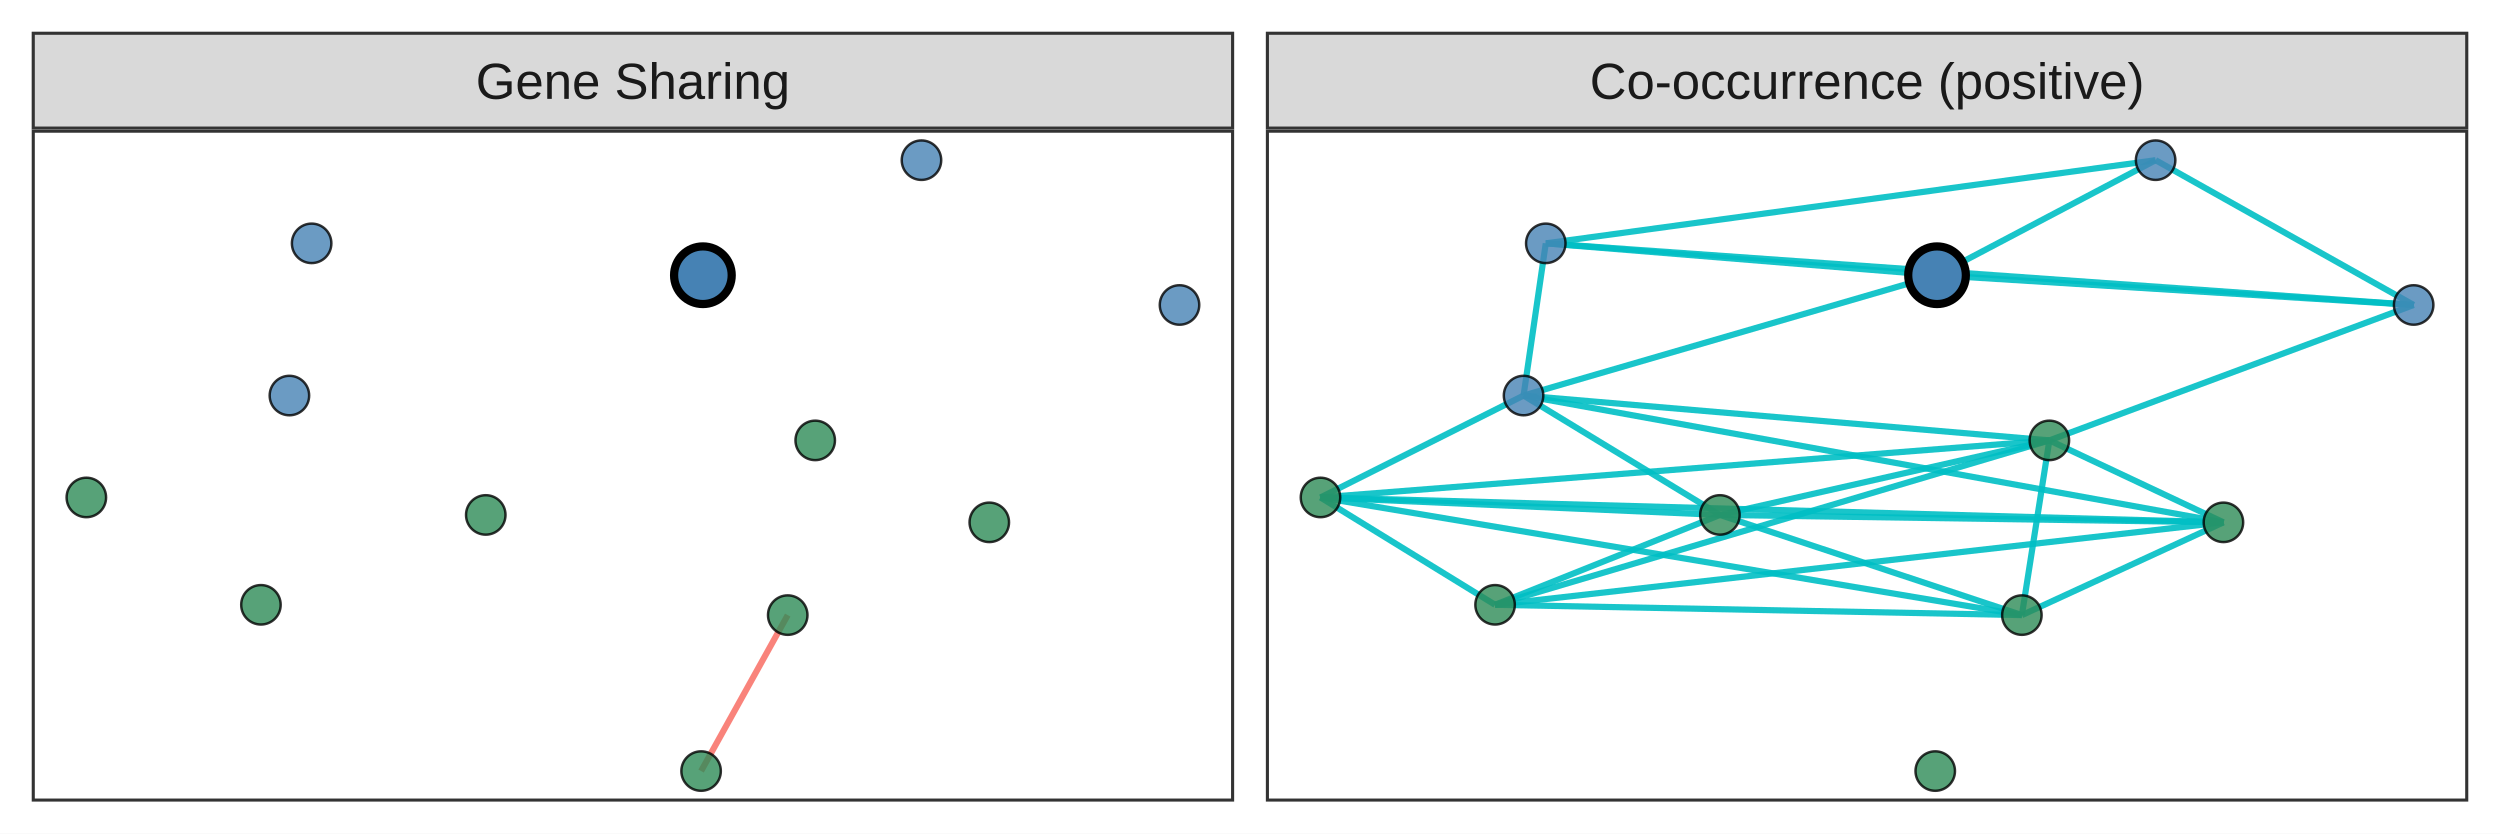
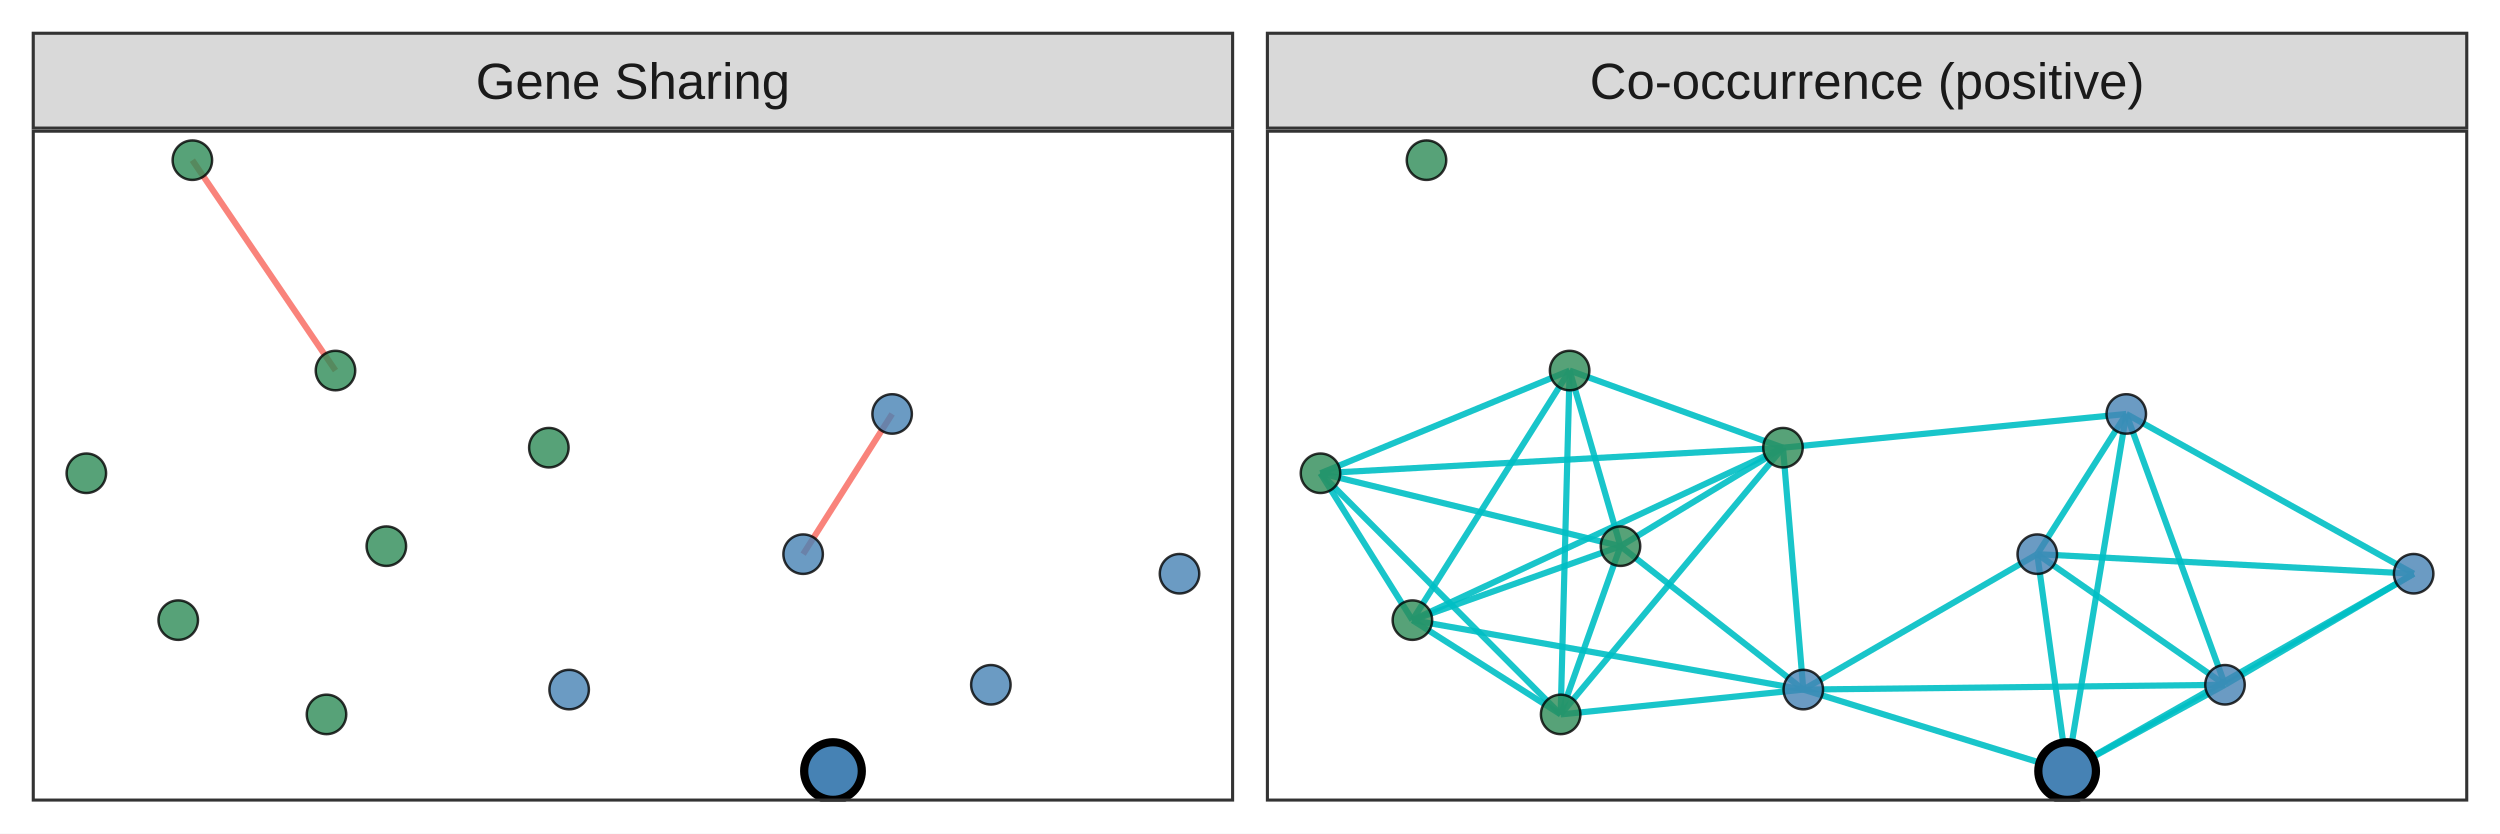
<svg xmlns="http://www.w3.org/2000/svg" width="432.00pt" height="144.00pt" viewBox="0 0 432.00 144.00">
  <g class="svglite">
    <defs>
      <style type="text/css">
    .svglite line, .svglite polyline, .svglite polygon, .svglite path, .svglite rect, .svglite circle {
      fill: none;
      stroke: #000000;
      stroke-linecap: round;
      stroke-linejoin: round;
      stroke-miterlimit: 10.00;
    }
    .svglite text {
      white-space: pre;
    }
    .svglite g.glyphgroup path {
      fill: inherit;
      stroke: none;
    }
  </style>
    </defs>
    <rect width="100%" height="100%" style="stroke: none; fill: #FFFFFF;" />
    <defs>
      <clipPath id="cpMC4wMHw0MzIuMDB8MC4wMHwxNDQuMDA=">
        <rect x="0.00" y="0.00" width="432.00" height="144.00" />
      </clipPath>
    </defs>
    <g clip-path="url(#cpMC4wMHw0MzIuMDB8MC4wMHwxNDQuMDA=)">
      <rect x="0" y="0.00" width="432.00" height="144.00" style="stroke-width: 1.07; stroke: #FFFFFF; fill: #FFFFFF;" />
    </g>
    <defs>
      <clipPath id="cpNS40OHwyMTMuMjZ8MjIuNDB8MTM4LjUy">
        <rect x="5.48" y="22.40" width="207.78" height="116.12" />
      </clipPath>
    </defs>
    <g clip-path="url(#cpNS40OHwyMTMuMjZ8MjIuNDB8MTM4LjUy)">
      <rect x="5.48" y="22.40" width="207.78" height="116.12" style="stroke-width: 1.07; stroke: none; fill: #FFFFFF;" />
-       <line x1="121.15" y1="133.24" x2="136.12" y2="106.29" style="stroke-width: 1.07; stroke: #F8766D; stroke-opacity: 0.90; stroke-linecap: butt;" />
-       <circle cx="136.12" cy="106.29" r="3.41" style="stroke-width: 0.43; stroke: #000000; stroke-opacity: 0.80; fill: #2E8B57; fill-opacity: 0.80;" />
-       <circle cx="170.95" cy="90.26" r="3.41" style="stroke-width: 0.43; stroke: #000000; stroke-opacity: 0.80; fill: #2E8B57; fill-opacity: 0.80;" />
-       <circle cx="83.94" cy="88.98" r="3.41" style="stroke-width: 0.43; stroke: #000000; stroke-opacity: 0.80; fill: #2E8B57; fill-opacity: 0.80;" />
-       <circle cx="45.09" cy="104.51" r="3.41" style="stroke-width: 0.43; stroke: #000000; stroke-opacity: 0.80; fill: #2E8B57; fill-opacity: 0.80;" />
-       <circle cx="140.87" cy="76.10" r="3.41" style="stroke-width: 0.43; stroke: #000000; stroke-opacity: 0.80; fill: #2E8B57; fill-opacity: 0.80;" />
-       <circle cx="14.92" cy="85.96" r="3.41" style="stroke-width: 0.43; stroke: #000000; stroke-opacity: 0.80; fill: #2E8B57; fill-opacity: 0.80;" />
-       <circle cx="121.15" cy="133.24" r="3.41" style="stroke-width: 0.43; stroke: #000000; stroke-opacity: 0.80; fill: #2E8B57; fill-opacity: 0.80;" />
-       <circle cx="53.85" cy="42.05" r="3.41" style="stroke-width: 0.43; stroke: #000000; stroke-opacity: 0.80; fill: #4682B4; fill-opacity: 0.80;" />
-       <circle cx="159.23" cy="27.68" r="3.41" style="stroke-width: 0.43; stroke: #000000; stroke-opacity: 0.80; fill: #4682B4; fill-opacity: 0.80;" />
-       <circle cx="121.46" cy="47.56" r="4.98" style="stroke-width: 1.42; fill: #4682B4;" />
-       <circle cx="50.01" cy="68.35" r="3.41" style="stroke-width: 0.43; stroke: #000000; stroke-opacity: 0.80; fill: #4682B4; fill-opacity: 0.80;" />
-       <circle cx="203.82" cy="52.70" r="3.41" style="stroke-width: 0.43; stroke: #000000; stroke-opacity: 0.80; fill: #4682B4; fill-opacity: 0.80;" />
+       <line x1="154.16" y1="71.53" x2="138.78" y2="95.76" style="stroke-width: 1.07; stroke: #F8766D; stroke-opacity: 0.90; stroke-linecap: butt;" />
+       <line x1="33.24" y1="27.68" x2="57.97" y2="64.03" style="stroke-width: 1.07; stroke: #F8766D; stroke-opacity: 0.90; stroke-linecap: butt;" />
+       <circle cx="57.97" cy="64.03" r="3.41" style="stroke-width: 0.43; stroke: #000000; stroke-opacity: 0.80; fill: #2E8B57; fill-opacity: 0.80;" />
+       <circle cx="56.42" cy="123.45" r="3.41" style="stroke-width: 0.43; stroke: #000000; stroke-opacity: 0.80; fill: #2E8B57; fill-opacity: 0.80;" />
+       <circle cx="66.76" cy="94.38" r="3.41" style="stroke-width: 0.43; stroke: #000000; stroke-opacity: 0.80; fill: #2E8B57; fill-opacity: 0.80;" />
+       <circle cx="14.92" cy="81.78" r="3.41" style="stroke-width: 0.43; stroke: #000000; stroke-opacity: 0.80; fill: #2E8B57; fill-opacity: 0.80;" />
+       <circle cx="94.84" cy="77.36" r="3.41" style="stroke-width: 0.43; stroke: #000000; stroke-opacity: 0.80; fill: #2E8B57; fill-opacity: 0.80;" />
+       <circle cx="30.80" cy="107.16" r="3.41" style="stroke-width: 0.43; stroke: #000000; stroke-opacity: 0.80; fill: #2E8B57; fill-opacity: 0.80;" />
+       <circle cx="33.24" cy="27.68" r="3.41" style="stroke-width: 0.43; stroke: #000000; stroke-opacity: 0.80; fill: #2E8B57; fill-opacity: 0.80;" />
+       <circle cx="171.22" cy="118.33" r="3.41" style="stroke-width: 0.43; stroke: #000000; stroke-opacity: 0.80; fill: #4682B4; fill-opacity: 0.80;" />
+       <circle cx="203.82" cy="99.14" r="3.41" style="stroke-width: 0.43; stroke: #000000; stroke-opacity: 0.80; fill: #4682B4; fill-opacity: 0.80;" />
+       <circle cx="138.78" cy="95.76" r="3.41" style="stroke-width: 0.43; stroke: #000000; stroke-opacity: 0.80; fill: #4682B4; fill-opacity: 0.80;" />
+       <circle cx="143.94" cy="133.24" r="4.98" style="stroke-width: 1.42; fill: #4682B4;" />
+       <circle cx="98.35" cy="119.16" r="3.41" style="stroke-width: 0.43; stroke: #000000; stroke-opacity: 0.80; fill: #4682B4; fill-opacity: 0.80;" />
+       <circle cx="154.16" cy="71.53" r="3.41" style="stroke-width: 0.43; stroke: #000000; stroke-opacity: 0.80; fill: #4682B4; fill-opacity: 0.80;" />
      <rect x="5.48" y="22.40" width="207.78" height="116.12" style="stroke-width: 1.07; stroke: #333333;" />
    </g>
    <g clip-path="url(#cpMC4wMHw0MzIuMDB8MC4wMHwxNDQuMDA=)">
</g>
    <defs>
      <clipPath id="cpMjE4Ljc0fDQyNi41MnwyMi40MHwxMzguNTI=">
        <rect x="218.74" y="22.40" width="207.78" height="116.12" />
      </clipPath>
    </defs>
    <g clip-path="url(#cpMjE4Ljc0fDQyNi41MnwyMi40MHwxMzguNTI=)">
      <rect x="218.74" y="22.40" width="207.78" height="116.12" style="stroke-width: 1.07; stroke: none; fill: #FFFFFF;" />
-       <line x1="349.38" y1="106.29" x2="384.21" y2="90.26" style="stroke-width: 1.07; stroke: #00BFC4; stroke-opacity: 0.90; stroke-linecap: butt;" />
-       <line x1="349.38" y1="106.29" x2="297.20" y2="88.98" style="stroke-width: 1.07; stroke: #00BFC4; stroke-opacity: 0.90; stroke-linecap: butt;" />
-       <line x1="349.38" y1="106.29" x2="258.35" y2="104.51" style="stroke-width: 1.07; stroke: #00BFC4; stroke-opacity: 0.90; stroke-linecap: butt;" />
-       <line x1="349.38" y1="106.29" x2="228.18" y2="85.96" style="stroke-width: 1.07; stroke: #00BFC4; stroke-opacity: 0.90; stroke-linecap: butt;" />
-       <line x1="349.38" y1="106.29" x2="354.13" y2="76.10" style="stroke-width: 1.07; stroke: #00BFC4; stroke-opacity: 0.90; stroke-linecap: butt;" />
-       <line x1="267.11" y1="42.05" x2="372.49" y2="27.68" style="stroke-width: 1.07; stroke: #00BFC4; stroke-opacity: 0.90; stroke-linecap: butt;" />
-       <line x1="267.11" y1="42.05" x2="334.72" y2="47.56" style="stroke-width: 1.07; stroke: #00BFC4; stroke-opacity: 0.90; stroke-linecap: butt;" />
-       <line x1="267.11" y1="42.05" x2="263.27" y2="68.35" style="stroke-width: 1.07; stroke: #00BFC4; stroke-opacity: 0.90; stroke-linecap: butt;" />
-       <line x1="267.11" y1="42.05" x2="417.08" y2="52.70" style="stroke-width: 1.07; stroke: #00BFC4; stroke-opacity: 0.90; stroke-linecap: butt;" />
-       <line x1="372.49" y1="27.68" x2="334.72" y2="47.56" style="stroke-width: 1.07; stroke: #00BFC4; stroke-opacity: 0.90; stroke-linecap: butt;" />
-       <line x1="372.49" y1="27.68" x2="417.08" y2="52.70" style="stroke-width: 1.07; stroke: #00BFC4; stroke-opacity: 0.90; stroke-linecap: butt;" />
-       <line x1="334.72" y1="47.56" x2="263.27" y2="68.35" style="stroke-width: 1.07; stroke: #00BFC4; stroke-opacity: 0.90; stroke-linecap: butt;" />
-       <line x1="334.72" y1="47.56" x2="417.08" y2="52.70" style="stroke-width: 1.07; stroke: #00BFC4; stroke-opacity: 0.90; stroke-linecap: butt;" />
-       <line x1="263.27" y1="68.35" x2="384.21" y2="90.26" style="stroke-width: 1.07; stroke: #00BFC4; stroke-opacity: 0.90; stroke-linecap: butt;" />
-       <line x1="263.27" y1="68.35" x2="297.20" y2="88.98" style="stroke-width: 1.07; stroke: #00BFC4; stroke-opacity: 0.90; stroke-linecap: butt;" />
-       <line x1="263.27" y1="68.35" x2="354.13" y2="76.10" style="stroke-width: 1.07; stroke: #00BFC4; stroke-opacity: 0.90; stroke-linecap: butt;" />
-       <line x1="263.27" y1="68.35" x2="228.18" y2="85.96" style="stroke-width: 1.07; stroke: #00BFC4; stroke-opacity: 0.90; stroke-linecap: butt;" />
-       <line x1="417.08" y1="52.70" x2="354.13" y2="76.10" style="stroke-width: 1.07; stroke: #00BFC4; stroke-opacity: 0.90; stroke-linecap: butt;" />
-       <line x1="384.21" y1="90.26" x2="297.20" y2="88.98" style="stroke-width: 1.07; stroke: #00BFC4; stroke-opacity: 0.90; stroke-linecap: butt;" />
-       <line x1="384.21" y1="90.26" x2="258.35" y2="104.51" style="stroke-width: 1.07; stroke: #00BFC4; stroke-opacity: 0.90; stroke-linecap: butt;" />
-       <line x1="384.21" y1="90.26" x2="354.13" y2="76.10" style="stroke-width: 1.07; stroke: #00BFC4; stroke-opacity: 0.90; stroke-linecap: butt;" />
-       <line x1="384.21" y1="90.26" x2="228.18" y2="85.96" style="stroke-width: 1.07; stroke: #00BFC4; stroke-opacity: 0.90; stroke-linecap: butt;" />
-       <line x1="297.20" y1="88.98" x2="258.35" y2="104.51" style="stroke-width: 1.07; stroke: #00BFC4; stroke-opacity: 0.90; stroke-linecap: butt;" />
-       <line x1="297.20" y1="88.98" x2="354.13" y2="76.10" style="stroke-width: 1.07; stroke: #00BFC4; stroke-opacity: 0.90; stroke-linecap: butt;" />
-       <line x1="297.20" y1="88.98" x2="228.18" y2="85.96" style="stroke-width: 1.07; stroke: #00BFC4; stroke-opacity: 0.90; stroke-linecap: butt;" />
-       <line x1="258.35" y1="104.51" x2="354.13" y2="76.10" style="stroke-width: 1.07; stroke: #00BFC4; stroke-opacity: 0.90; stroke-linecap: butt;" />
-       <line x1="258.35" y1="104.51" x2="228.18" y2="85.96" style="stroke-width: 1.07; stroke: #00BFC4; stroke-opacity: 0.90; stroke-linecap: butt;" />
-       <line x1="354.13" y1="76.10" x2="228.18" y2="85.96" style="stroke-width: 1.07; stroke: #00BFC4; stroke-opacity: 0.90; stroke-linecap: butt;" />
-       <circle cx="349.38" cy="106.29" r="3.41" style="stroke-width: 0.43; stroke: #000000; stroke-opacity: 0.80; fill: #2E8B57; fill-opacity: 0.80;" />
-       <circle cx="384.21" cy="90.26" r="3.41" style="stroke-width: 0.43; stroke: #000000; stroke-opacity: 0.80; fill: #2E8B57; fill-opacity: 0.80;" />
-       <circle cx="297.20" cy="88.98" r="3.41" style="stroke-width: 0.43; stroke: #000000; stroke-opacity: 0.80; fill: #2E8B57; fill-opacity: 0.80;" />
-       <circle cx="258.35" cy="104.51" r="3.41" style="stroke-width: 0.43; stroke: #000000; stroke-opacity: 0.80; fill: #2E8B57; fill-opacity: 0.80;" />
-       <circle cx="354.13" cy="76.10" r="3.41" style="stroke-width: 0.43; stroke: #000000; stroke-opacity: 0.80; fill: #2E8B57; fill-opacity: 0.80;" />
-       <circle cx="228.18" cy="85.96" r="3.41" style="stroke-width: 0.43; stroke: #000000; stroke-opacity: 0.80; fill: #2E8B57; fill-opacity: 0.80;" />
-       <circle cx="334.41" cy="133.24" r="3.41" style="stroke-width: 0.43; stroke: #000000; stroke-opacity: 0.80; fill: #2E8B57; fill-opacity: 0.80;" />
-       <circle cx="267.11" cy="42.05" r="3.41" style="stroke-width: 0.43; stroke: #000000; stroke-opacity: 0.80; fill: #4682B4; fill-opacity: 0.80;" />
-       <circle cx="372.49" cy="27.68" r="3.41" style="stroke-width: 0.43; stroke: #000000; stroke-opacity: 0.80; fill: #4682B4; fill-opacity: 0.80;" />
-       <circle cx="334.72" cy="47.56" r="4.98" style="stroke-width: 1.42; fill: #4682B4;" />
-       <circle cx="263.27" cy="68.35" r="3.41" style="stroke-width: 0.43; stroke: #000000; stroke-opacity: 0.80; fill: #4682B4; fill-opacity: 0.80;" />
-       <circle cx="417.08" cy="52.70" r="3.41" style="stroke-width: 0.43; stroke: #000000; stroke-opacity: 0.80; fill: #4682B4; fill-opacity: 0.80;" />
+       <line x1="271.23" y1="64.03" x2="269.68" y2="123.45" style="stroke-width: 1.07; stroke: #00BFC4; stroke-opacity: 0.90; stroke-linecap: butt;" />
+       <line x1="271.23" y1="64.03" x2="280.02" y2="94.38" style="stroke-width: 1.07; stroke: #00BFC4; stroke-opacity: 0.90; stroke-linecap: butt;" />
+       <line x1="271.23" y1="64.03" x2="228.18" y2="81.78" style="stroke-width: 1.07; stroke: #00BFC4; stroke-opacity: 0.90; stroke-linecap: butt;" />
+       <line x1="271.23" y1="64.03" x2="244.06" y2="107.16" style="stroke-width: 1.07; stroke: #00BFC4; stroke-opacity: 0.90; stroke-linecap: butt;" />
+       <line x1="271.23" y1="64.03" x2="308.10" y2="77.36" style="stroke-width: 1.07; stroke: #00BFC4; stroke-opacity: 0.90; stroke-linecap: butt;" />
+       <line x1="384.48" y1="118.33" x2="417.08" y2="99.14" style="stroke-width: 1.07; stroke: #00BFC4; stroke-opacity: 0.90; stroke-linecap: butt;" />
+       <line x1="384.48" y1="118.33" x2="352.04" y2="95.76" style="stroke-width: 1.07; stroke: #00BFC4; stroke-opacity: 0.90; stroke-linecap: butt;" />
+       <line x1="384.48" y1="118.33" x2="357.20" y2="133.24" style="stroke-width: 1.07; stroke: #00BFC4; stroke-opacity: 0.90; stroke-linecap: butt;" />
+       <line x1="384.48" y1="118.33" x2="311.61" y2="119.16" style="stroke-width: 1.07; stroke: #00BFC4; stroke-opacity: 0.90; stroke-linecap: butt;" />
+       <line x1="384.48" y1="118.33" x2="367.42" y2="71.53" style="stroke-width: 1.07; stroke: #00BFC4; stroke-opacity: 0.90; stroke-linecap: butt;" />
+       <line x1="417.08" y1="99.14" x2="352.04" y2="95.76" style="stroke-width: 1.07; stroke: #00BFC4; stroke-opacity: 0.90; stroke-linecap: butt;" />
+       <line x1="417.08" y1="99.14" x2="357.20" y2="133.24" style="stroke-width: 1.07; stroke: #00BFC4; stroke-opacity: 0.90; stroke-linecap: butt;" />
+       <line x1="417.08" y1="99.14" x2="367.42" y2="71.53" style="stroke-width: 1.07; stroke: #00BFC4; stroke-opacity: 0.90; stroke-linecap: butt;" />
+       <line x1="352.04" y1="95.76" x2="357.20" y2="133.24" style="stroke-width: 1.07; stroke: #00BFC4; stroke-opacity: 0.90; stroke-linecap: butt;" />
+       <line x1="352.04" y1="95.76" x2="311.61" y2="119.16" style="stroke-width: 1.07; stroke: #00BFC4; stroke-opacity: 0.90; stroke-linecap: butt;" />
+       <line x1="352.04" y1="95.76" x2="367.42" y2="71.53" style="stroke-width: 1.07; stroke: #00BFC4; stroke-opacity: 0.90; stroke-linecap: butt;" />
+       <line x1="357.20" y1="133.24" x2="311.61" y2="119.16" style="stroke-width: 1.07; stroke: #00BFC4; stroke-opacity: 0.90; stroke-linecap: butt;" />
+       <line x1="357.20" y1="133.24" x2="367.42" y2="71.53" style="stroke-width: 1.07; stroke: #00BFC4; stroke-opacity: 0.90; stroke-linecap: butt;" />
+       <line x1="311.61" y1="119.16" x2="269.68" y2="123.45" style="stroke-width: 1.07; stroke: #00BFC4; stroke-opacity: 0.90; stroke-linecap: butt;" />
+       <line x1="311.61" y1="119.16" x2="280.02" y2="94.38" style="stroke-width: 1.07; stroke: #00BFC4; stroke-opacity: 0.90; stroke-linecap: butt;" />
+       <line x1="311.61" y1="119.16" x2="308.10" y2="77.36" style="stroke-width: 1.07; stroke: #00BFC4; stroke-opacity: 0.90; stroke-linecap: butt;" />
+       <line x1="311.61" y1="119.16" x2="244.06" y2="107.16" style="stroke-width: 1.07; stroke: #00BFC4; stroke-opacity: 0.90; stroke-linecap: butt;" />
+       <line x1="367.42" y1="71.53" x2="308.10" y2="77.36" style="stroke-width: 1.07; stroke: #00BFC4; stroke-opacity: 0.90; stroke-linecap: butt;" />
+       <line x1="269.68" y1="123.45" x2="280.02" y2="94.38" style="stroke-width: 1.07; stroke: #00BFC4; stroke-opacity: 0.90; stroke-linecap: butt;" />
+       <line x1="269.68" y1="123.45" x2="228.18" y2="81.78" style="stroke-width: 1.07; stroke: #00BFC4; stroke-opacity: 0.90; stroke-linecap: butt;" />
+       <line x1="269.68" y1="123.45" x2="308.10" y2="77.36" style="stroke-width: 1.07; stroke: #00BFC4; stroke-opacity: 0.90; stroke-linecap: butt;" />
+       <line x1="269.68" y1="123.45" x2="244.06" y2="107.16" style="stroke-width: 1.07; stroke: #00BFC4; stroke-opacity: 0.90; stroke-linecap: butt;" />
+       <line x1="280.02" y1="94.38" x2="228.18" y2="81.78" style="stroke-width: 1.07; stroke: #00BFC4; stroke-opacity: 0.90; stroke-linecap: butt;" />
+       <line x1="280.02" y1="94.38" x2="308.10" y2="77.36" style="stroke-width: 1.07; stroke: #00BFC4; stroke-opacity: 0.90; stroke-linecap: butt;" />
+       <line x1="280.02" y1="94.38" x2="244.06" y2="107.16" style="stroke-width: 1.07; stroke: #00BFC4; stroke-opacity: 0.90; stroke-linecap: butt;" />
+       <line x1="228.18" y1="81.78" x2="308.10" y2="77.36" style="stroke-width: 1.07; stroke: #00BFC4; stroke-opacity: 0.90; stroke-linecap: butt;" />
+       <line x1="228.18" y1="81.78" x2="244.06" y2="107.16" style="stroke-width: 1.07; stroke: #00BFC4; stroke-opacity: 0.90; stroke-linecap: butt;" />
+       <line x1="308.10" y1="77.36" x2="244.06" y2="107.16" style="stroke-width: 1.07; stroke: #00BFC4; stroke-opacity: 0.90; stroke-linecap: butt;" />
+       <circle cx="271.23" cy="64.03" r="3.41" style="stroke-width: 0.43; stroke: #000000; stroke-opacity: 0.80; fill: #2E8B57; fill-opacity: 0.80;" />
+       <circle cx="269.68" cy="123.45" r="3.41" style="stroke-width: 0.43; stroke: #000000; stroke-opacity: 0.80; fill: #2E8B57; fill-opacity: 0.80;" />
+       <circle cx="280.02" cy="94.38" r="3.41" style="stroke-width: 0.43; stroke: #000000; stroke-opacity: 0.80; fill: #2E8B57; fill-opacity: 0.80;" />
+       <circle cx="228.18" cy="81.78" r="3.41" style="stroke-width: 0.43; stroke: #000000; stroke-opacity: 0.80; fill: #2E8B57; fill-opacity: 0.80;" />
+       <circle cx="308.10" cy="77.36" r="3.41" style="stroke-width: 0.43; stroke: #000000; stroke-opacity: 0.80; fill: #2E8B57; fill-opacity: 0.80;" />
+       <circle cx="244.06" cy="107.16" r="3.41" style="stroke-width: 0.43; stroke: #000000; stroke-opacity: 0.80; fill: #2E8B57; fill-opacity: 0.80;" />
+       <circle cx="246.50" cy="27.68" r="3.41" style="stroke-width: 0.43; stroke: #000000; stroke-opacity: 0.80; fill: #2E8B57; fill-opacity: 0.80;" />
+       <circle cx="384.48" cy="118.33" r="3.41" style="stroke-width: 0.43; stroke: #000000; stroke-opacity: 0.80; fill: #4682B4; fill-opacity: 0.80;" />
+       <circle cx="417.08" cy="99.14" r="3.41" style="stroke-width: 0.43; stroke: #000000; stroke-opacity: 0.80; fill: #4682B4; fill-opacity: 0.80;" />
+       <circle cx="352.04" cy="95.76" r="3.41" style="stroke-width: 0.43; stroke: #000000; stroke-opacity: 0.80; fill: #4682B4; fill-opacity: 0.80;" />
+       <circle cx="357.20" cy="133.24" r="4.98" style="stroke-width: 1.42; fill: #4682B4;" />
+       <circle cx="311.61" cy="119.16" r="3.41" style="stroke-width: 0.43; stroke: #000000; stroke-opacity: 0.80; fill: #4682B4; fill-opacity: 0.80;" />
+       <circle cx="367.42" cy="71.53" r="3.41" style="stroke-width: 0.43; stroke: #000000; stroke-opacity: 0.80; fill: #4682B4; fill-opacity: 0.80;" />
      <rect x="218.74" y="22.40" width="207.78" height="116.12" style="stroke-width: 1.07; stroke: #333333;" />
    </g>
    <g clip-path="url(#cpMC4wMHw0MzIuMDB8MC4wMHwxNDQuMDA=)">
</g>
    <defs>
      <clipPath id="cpNS40OHwyMTMuMjZ8NS40OHwyMi40MA==">
        <rect x="5.48" y="5.48" width="207.78" height="16.92" />
      </clipPath>
    </defs>
    <g clip-path="url(#cpNS40OHwyMTMuMjZ8NS40OHwyMi40MA==)">
      <rect x="5.48" y="5.48" width="207.78" height="16.92" style="stroke-width: 1.07; stroke: #333333; fill: #D9D9D9;" />
      <text x="109.37" y="17.09" text-anchor="middle" style="font-size: 8.80px;fill: #1A1A1A; font-family: &quot;Arial&quot;;" textLength="54.27px" lengthAdjust="spacingAndGlyphs">Gene Sharing</text>
    </g>
    <g clip-path="url(#cpMC4wMHw0MzIuMDB8MC4wMHwxNDQuMDA=)">
</g>
    <defs>
      <clipPath id="cpMjE4Ljc0fDQyNi41Mnw1LjQ4fDIyLjQw">
        <rect x="218.74" y="5.48" width="207.78" height="16.92" />
      </clipPath>
    </defs>
    <g clip-path="url(#cpMjE4Ljc0fDQyNi41Mnw1LjQ4fDIyLjQw)">
      <rect x="218.74" y="5.48" width="207.78" height="16.92" style="stroke-width: 1.07; stroke: #333333; fill: #D9D9D9;" />
      <text x="322.63" y="17.09" text-anchor="middle" style="font-size: 8.80px;fill: #1A1A1A; font-family: &quot;Arial&quot;;" textLength="95.80px" lengthAdjust="spacingAndGlyphs">Co-occurrence (positive)</text>
    </g>
    <g clip-path="url(#cpMC4wMHw0MzIuMDB8MC4wMHwxNDQuMDA=)">
</g>
  </g>
</svg>
